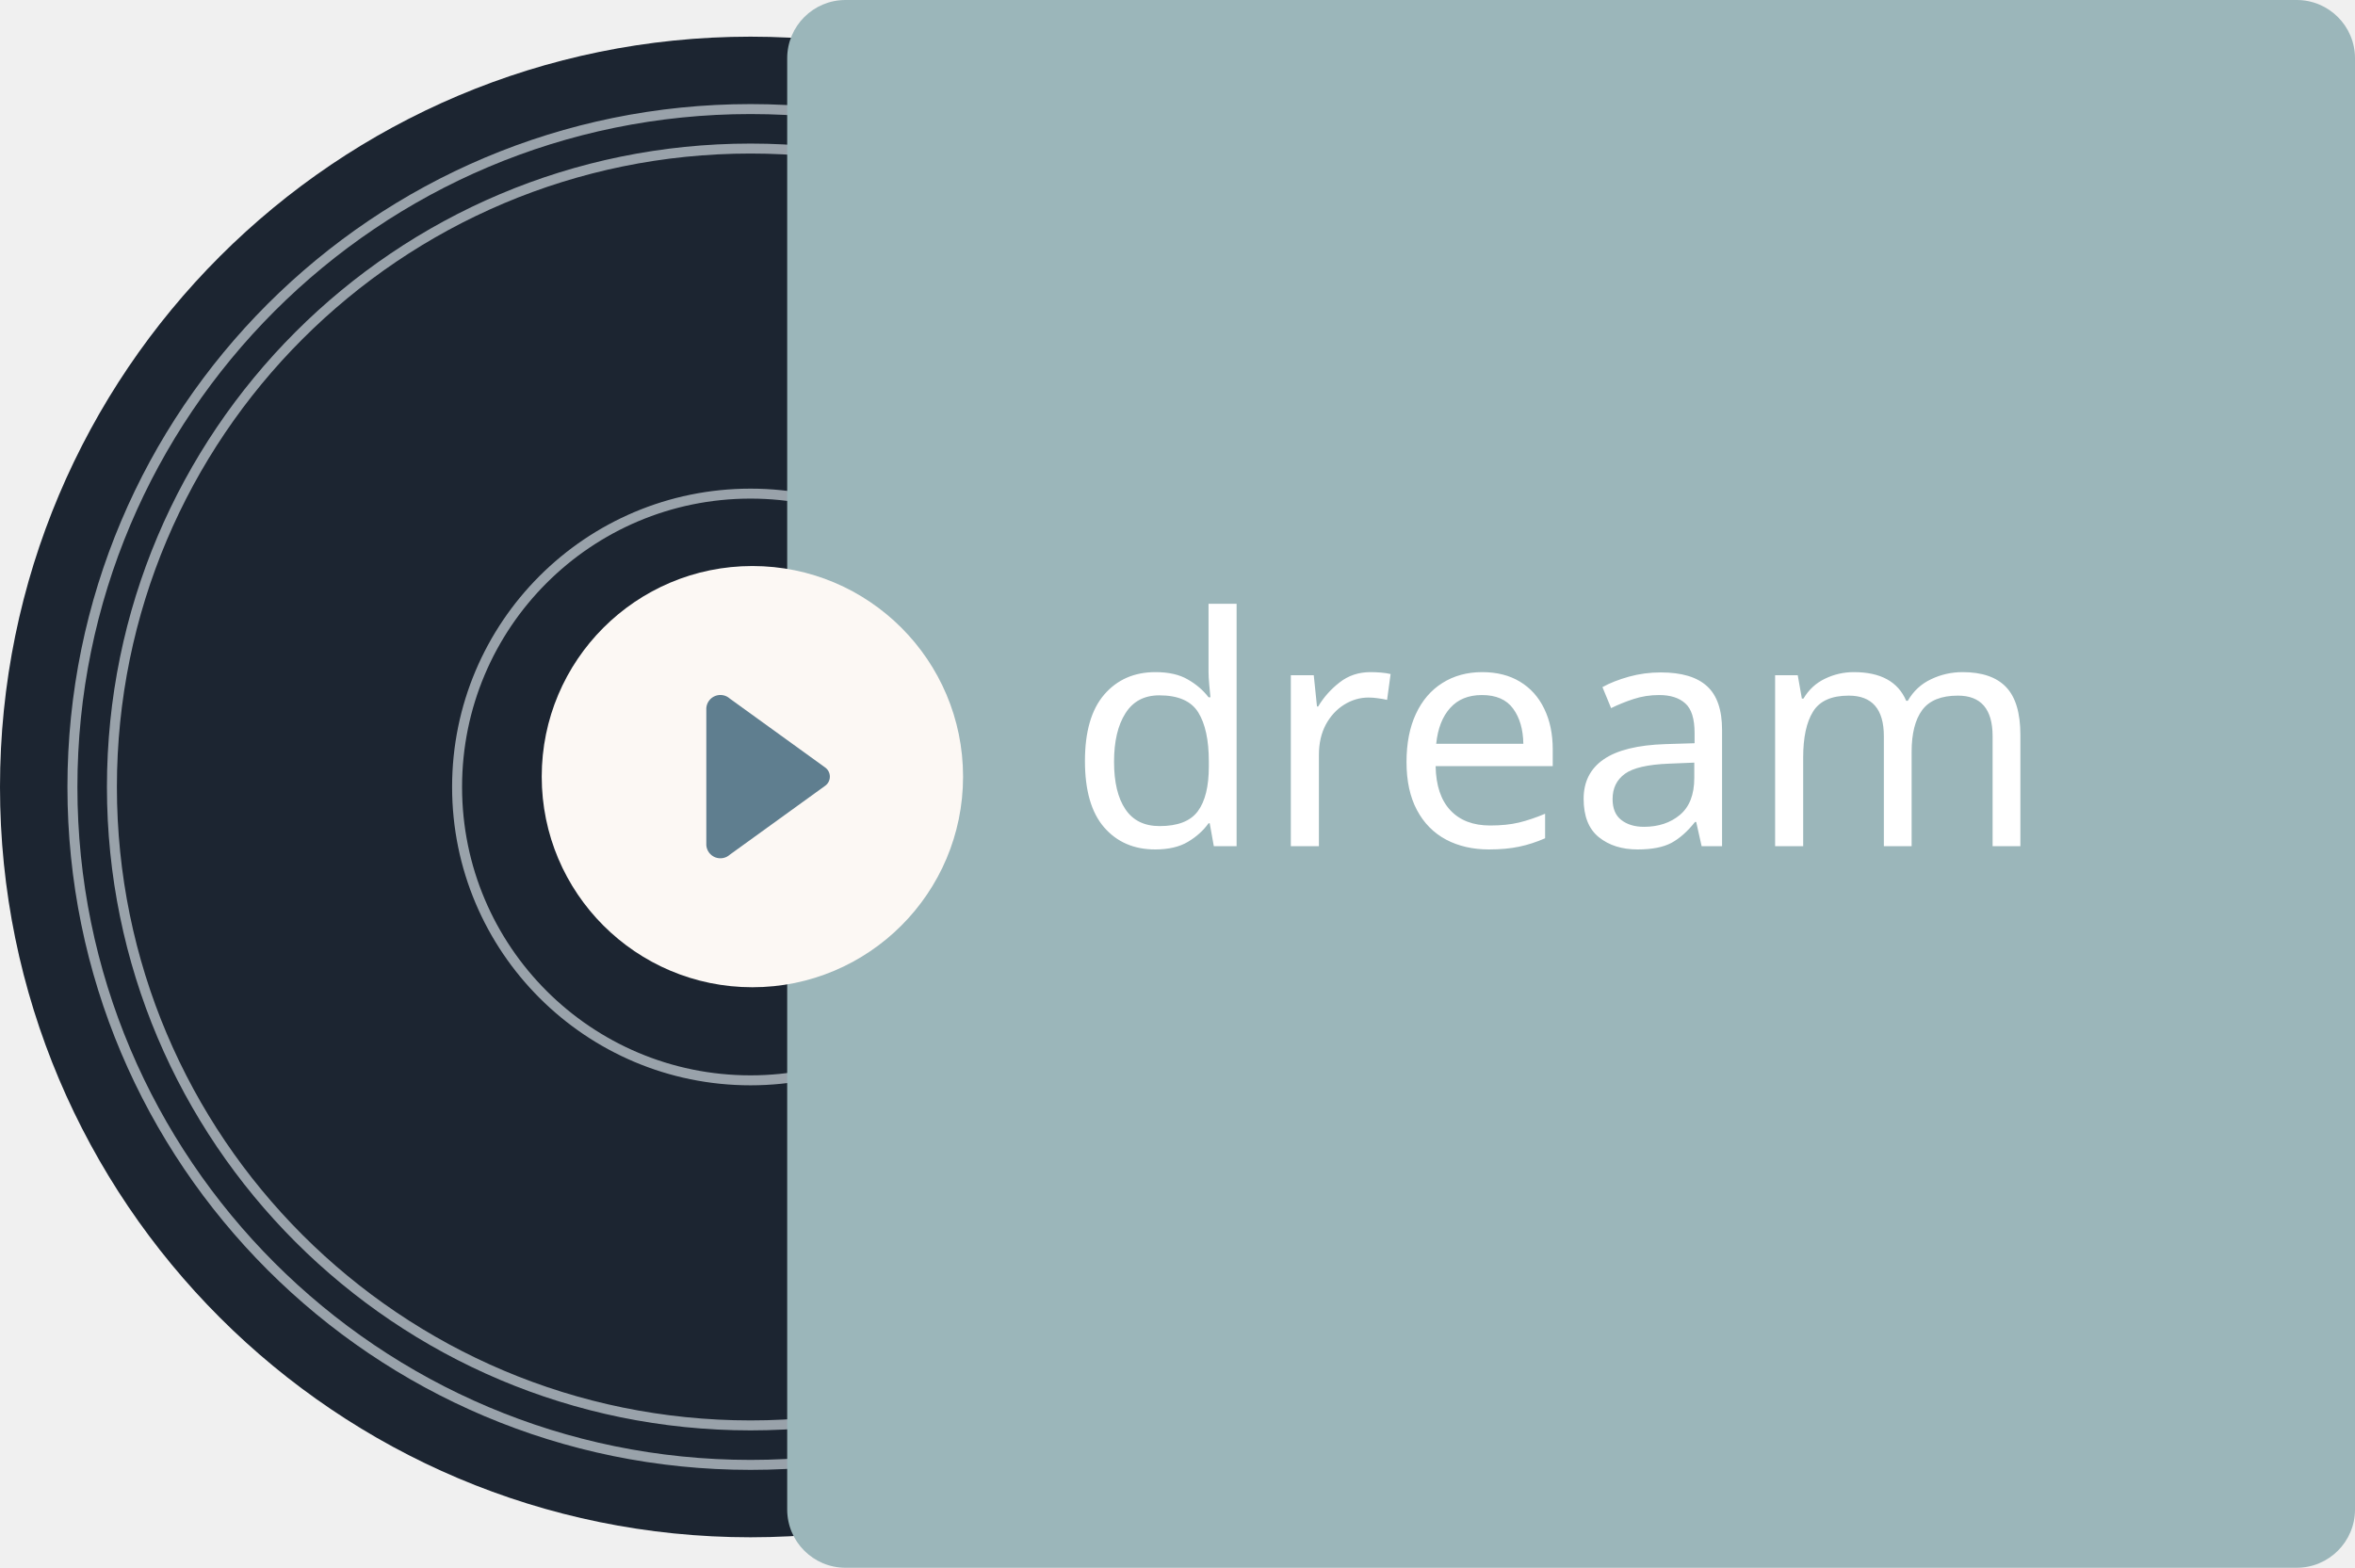
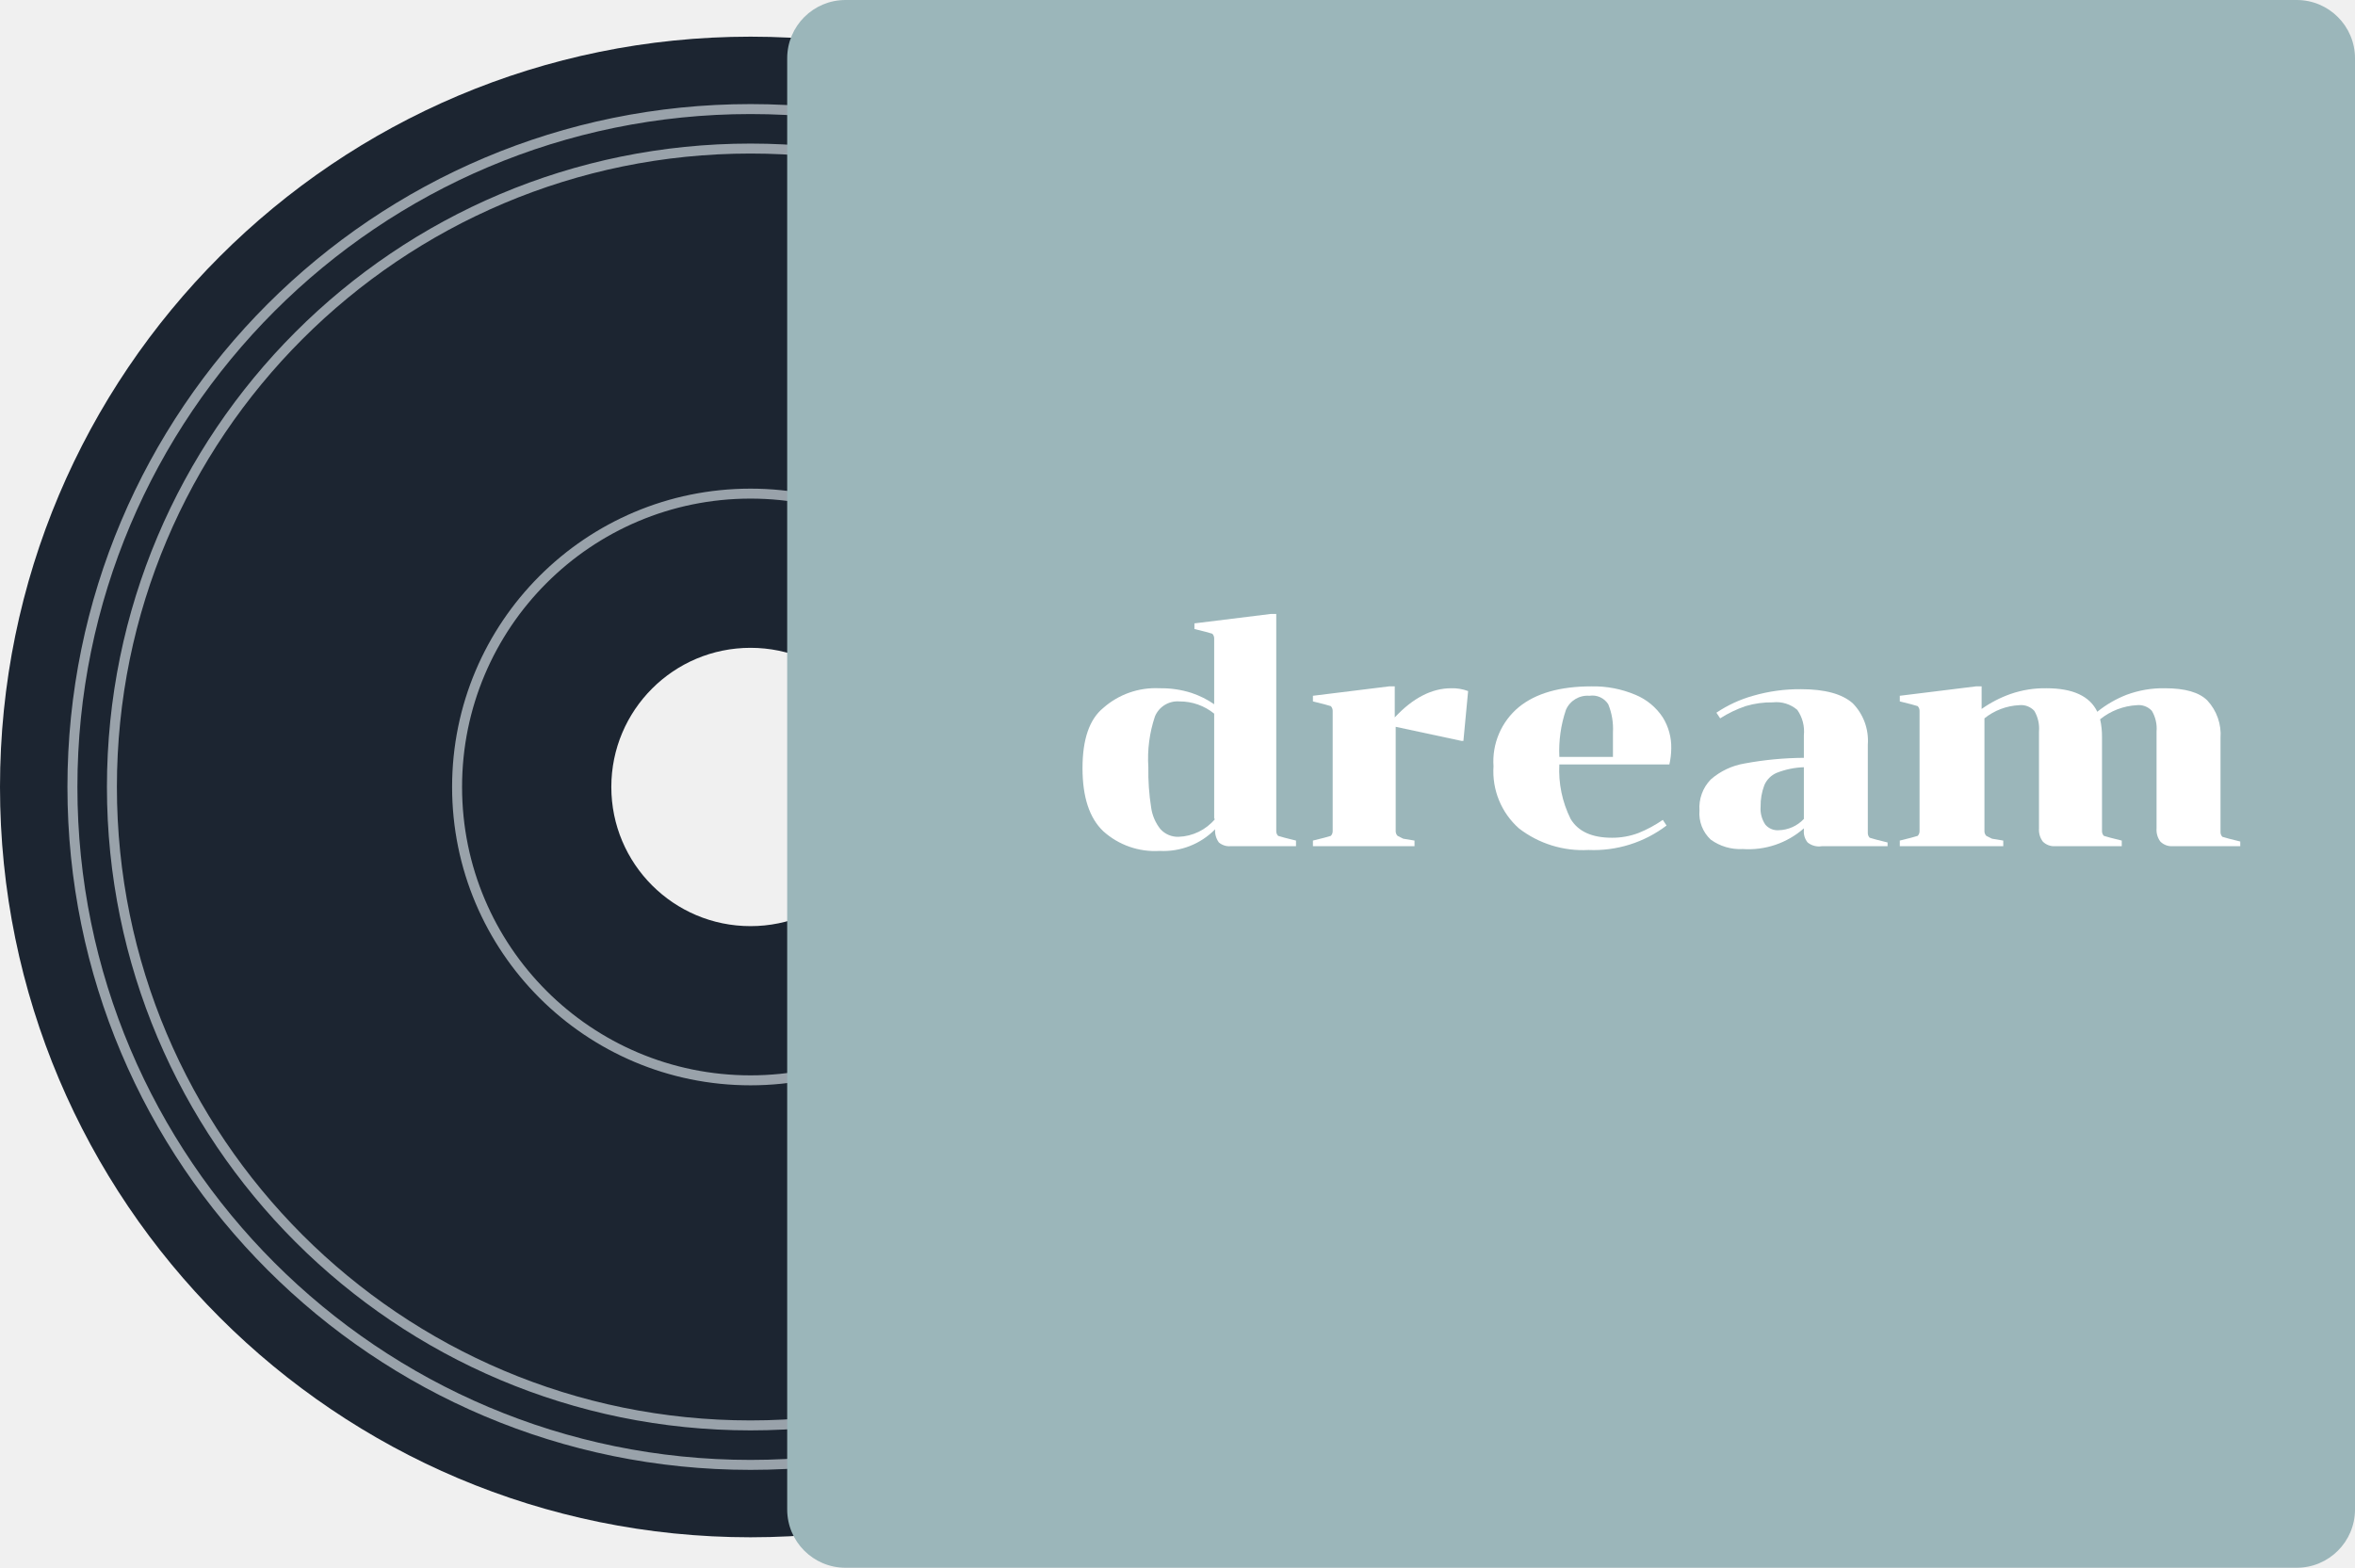
<svg xmlns="http://www.w3.org/2000/svg" viewBox="0 0 250.4 166.7">
  <defs>
-     <style>.cls-1{fill:#1c2531;}.cls-2{fill:none;stroke:#99a2aa;stroke-miterlimit:10;stroke-width:1.06px;}.cls-3{fill:#bc5e60;}.cls-4{fill:#9bb6ba;}.cls-5{fill:#fcf8f4;}.cls-6{fill:#5f7e8f;}.cls-7{font-size:33.92px;fill:#fff;font-family:Chonburi-Regular, Chonburi;}</style>
+     <style>.cls-1{fill:#1c2531;}.cls-2{fill:none;stroke:#99a2aa;stroke-miterlimit:10;stroke-width:1.06px;}.cls-3{fill:#9bb6ba;}.cls-4{fill:#fff;}</style>
  </defs>
  <g id="Layer_2" data-name="Layer 2">
    <g id="Layer_1-2" data-name="Layer 1">
-       <circle class="cls-1" cx="79.8" cy="83.7" r="79.8" />
+       <path class="cls-1" d="M79.8,3.9a79.8,79.8,0,1,0,79.8,79.8A79.8,79.8,0,0,0,79.8,3.9Zm0,94.6A14.8,14.8,0,1,1,94.6,83.7,14.8,14.8,0,0,1,79.8,98.5Z" />
      <circle class="cls-2" cx="79.8" cy="83.7" r="72.1" />
      <circle class="cls-2" cx="79.8" cy="83.7" r="67.9" />
      <circle class="cls-2" cx="79.8" cy="83.7" r="31.2" />
-       <circle class="cls-3" cx="79.8" cy="83.7" r="14.8" />
-       <rect class="cls-4" x="83.7" width="166.7" height="166.74" rx="6.2" ry="6.2" />
-       <circle class="cls-5" cx="80" cy="82.6" r="22.4" />
-       <path class="cls-6" d="M75.1,75.3V89.9a1.5,1.5,0,0,0,2.5,1l10.1-7.3a1.2,1.2,0,0,0,0-2L77.6,74.3A1.5,1.5,0,0,0,75.1,75.3Z" />
-       <text class="cls-7" transform="translate(113.5 90)">dream</text>
+       <rect class="cls-3" x="83.7" width="166.7" height="166.74" rx="6.2" ry="6.2" />
+       <path class="cls-4" d="M129.6,89.6a2.1,2.1,0,0,1-.4-1.4,7.7,7.7,0,0,1-5.9,2.3,8.2,8.2,0,0,1-6-2.1q-2.2-2.1-2.2-6.7t2.2-6.4a8.4,8.4,0,0,1,6-2.1,10.5,10.5,0,0,1,3.4.5,9.6,9.6,0,0,1,2.4,1.2V67.9a.7.7,0,0,0-.2-.5l-.7-.2-1.2-.3v-.6l8.1-1h.6V88.4a.7.7,0,0,0,.2.5l.7.2,1.2.3V90h-7A1.7,1.7,0,0,1,129.6,89.6Zm-.5-2.5V75.9a5.8,5.8,0,0,0-3.7-1.3,2.6,2.6,0,0,0-2.6,1.6,14.1,14.1,0,0,0-.7,5.4,24.8,24.8,0,0,0,.3,4.3,4.7,4.7,0,0,0,1,2.3,2.5,2.5,0,0,0,1.9.8A5.3,5.3,0,0,0,129.2,87.1Z" />
+       <path class="cls-4" d="M154.3,73.2a4.7,4.7,0,0,1,1.8.3l-.5,5.3h-.2l-7-1.5V88.4a.7.7,0,0,0,.2.5l.6.3,1.2.2V90H139.6v-.6l1.2-.3.7-.2a.7.7,0,0,0,.2-.5V75.6a.7.7,0,0,0-.2-.5l-.7-.2-1.2-.3V74l8.1-1h.6v3.3Q151.2,73.2,154.3,73.2Z" />
+       <path class="cls-4" d="M167,87.1q1.2,2,4.4,2a7.9,7.9,0,0,0,2.8-.5,13.1,13.1,0,0,0,2.6-1.4l.4.6a12.8,12.8,0,0,1-8.3,2.6,11.1,11.1,0,0,1-7.4-2.3,8.1,8.1,0,0,1-2.7-6.6,7.5,7.5,0,0,1,2.7-6.3q2.7-2.2,7.7-2.2a11.4,11.4,0,0,1,4.7.9,6.4,6.4,0,0,1,2.9,2.4,6,6,0,0,1,.9,3.3,8,8,0,0,1-.2,1.7H165.8A11.6,11.6,0,0,0,167,87.1Zm-.5-11.6a13.6,13.6,0,0,0-.7,5h5.7V77.9a6.9,6.9,0,0,0-.5-3,2,2,0,0,0-2-.9A2.5,2.5,0,0,0,166.5,75.5Z" />
+       <path class="cls-4" d="M192.2,89.6a1.8,1.8,0,0,1-.4-1.3v-.2a8.9,8.9,0,0,1-6.5,2.2,5.3,5.3,0,0,1-3.4-1,3.8,3.8,0,0,1-1.2-3.1,4.3,4.3,0,0,1,1.2-3.3,7.3,7.3,0,0,1,3.6-1.7,35.7,35.7,0,0,1,6.3-.6V78.2a4,4,0,0,0-.7-2.7,3.4,3.4,0,0,0-2.6-.8,9.6,9.6,0,0,0-2.9.4,12.6,12.6,0,0,0-2.7,1.3l-.4-.6a13.5,13.5,0,0,1,3.9-1.8,17.7,17.7,0,0,1,5.1-.7q3.8,0,5.5,1.5a5.7,5.7,0,0,1,1.6,4.4v9.4a.7.7,0,0,0,.2.5l.7.2,1.2.3V90h-7A1.9,1.9,0,0,1,192.2,89.6Zm-.4-2.6V81.6a8.6,8.6,0,0,0-2.9.6,2.5,2.5,0,0,0-1.3,1.3,6.1,6.1,0,0,0-.4,2.3,3,3,0,0,0,.5,1.9,1.7,1.7,0,0,0,1.4.6A3.8,3.8,0,0,0,191.8,87.1Z" />
+       <path class="cls-4" d="M213.8,73.8a11.1,11.1,0,0,1,3.8-.6q4.2,0,5.4,2.5a11.7,11.7,0,0,1,3.1-1.8,11.1,11.1,0,0,1,4.1-.7q3.2,0,4.5,1.3a5.3,5.3,0,0,1,1.4,4v10a.7.7,0,0,0,.2.5l.7.2,1.2.3V90H231a1.7,1.7,0,0,1-1.3-.5,2.1,2.1,0,0,1-.4-1.4V77.8a3.7,3.7,0,0,0-.5-2.2,1.9,1.9,0,0,0-1.6-.6,6.8,6.8,0,0,0-3.9,1.5,8.3,8.3,0,0,1,.2,1.9v10a.7.7,0,0,0,.2.5l.7.2,1.2.3V90h-7.1a1.7,1.7,0,0,1-1.3-.5,2.1,2.1,0,0,1-.4-1.4V77.8a3.7,3.7,0,0,0-.5-2.2,1.9,1.9,0,0,0-1.6-.6,6.4,6.4,0,0,0-3.7,1.4v12a.7.7,0,0,0,.2.5l.6.3,1.2.2V90H202v-.6l1.2-.3.7-.2a.7.7,0,0,0,.2-.5V75.6a.7.7,0,0,0-.2-.5l-.7-.2-1.2-.3V74l8.1-1h.6v2.4A12.6,12.6,0,0,1,213.8,73.8Z" />
    </g>
  </g>
</svg>
